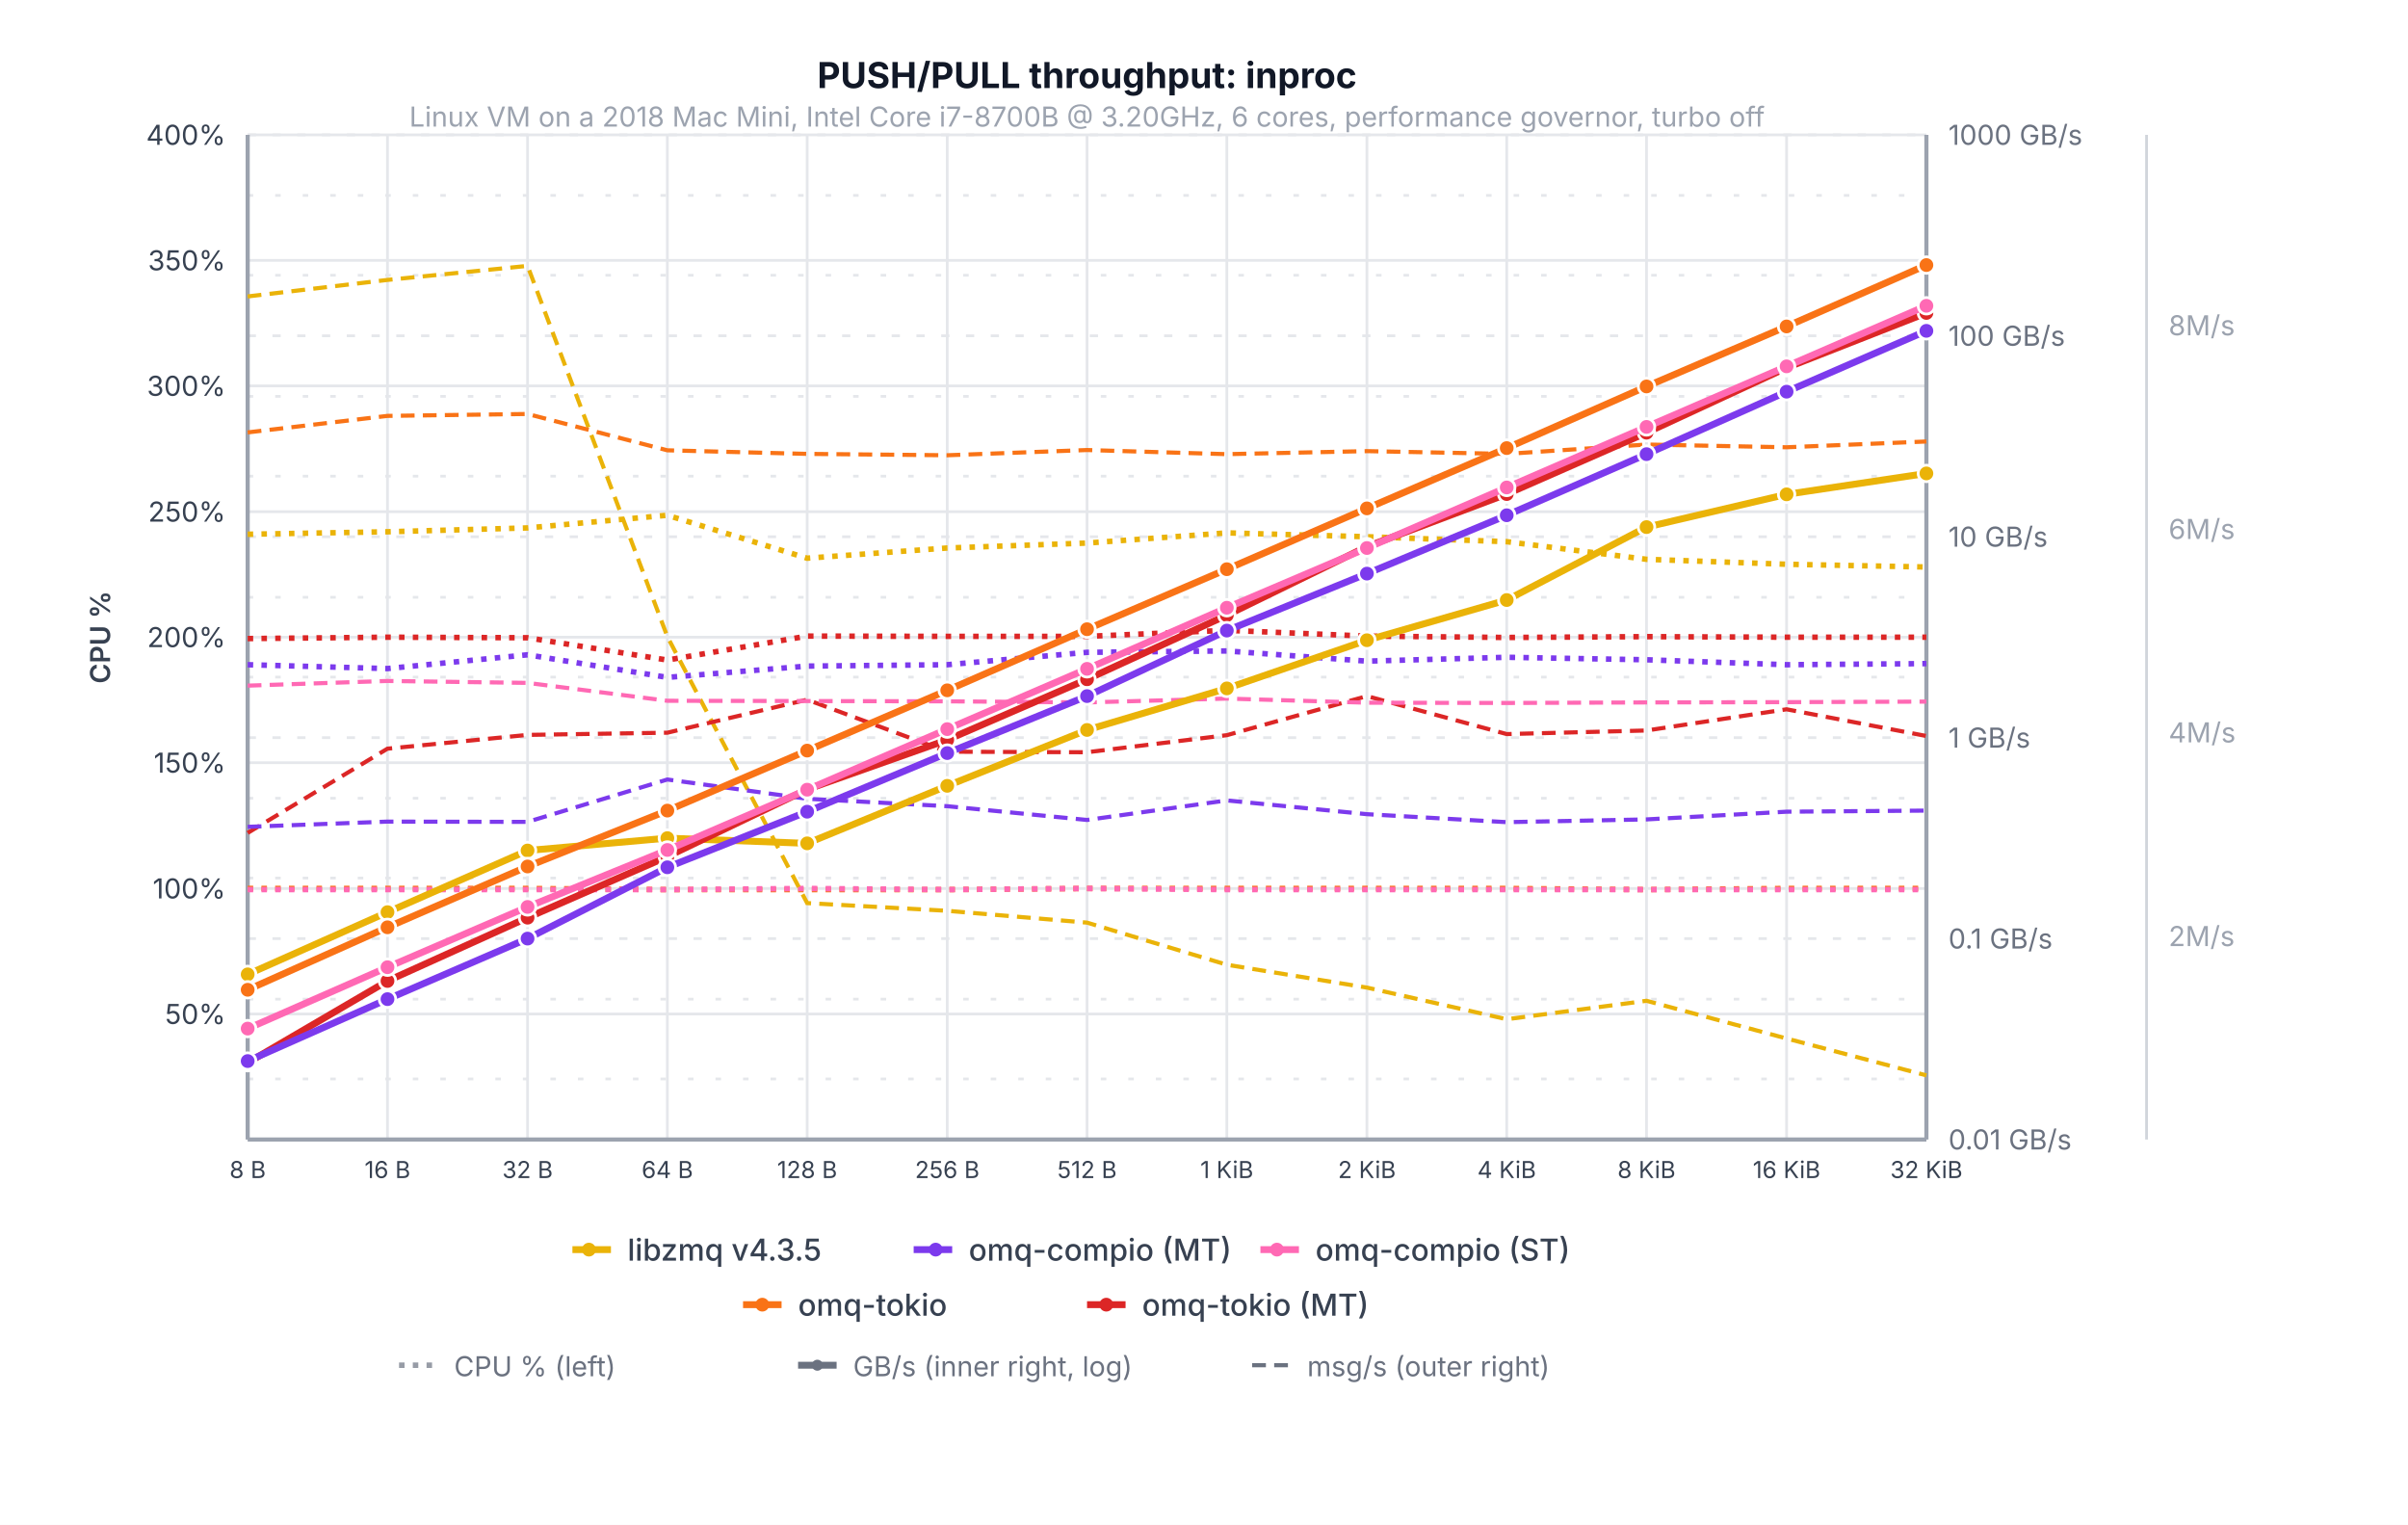
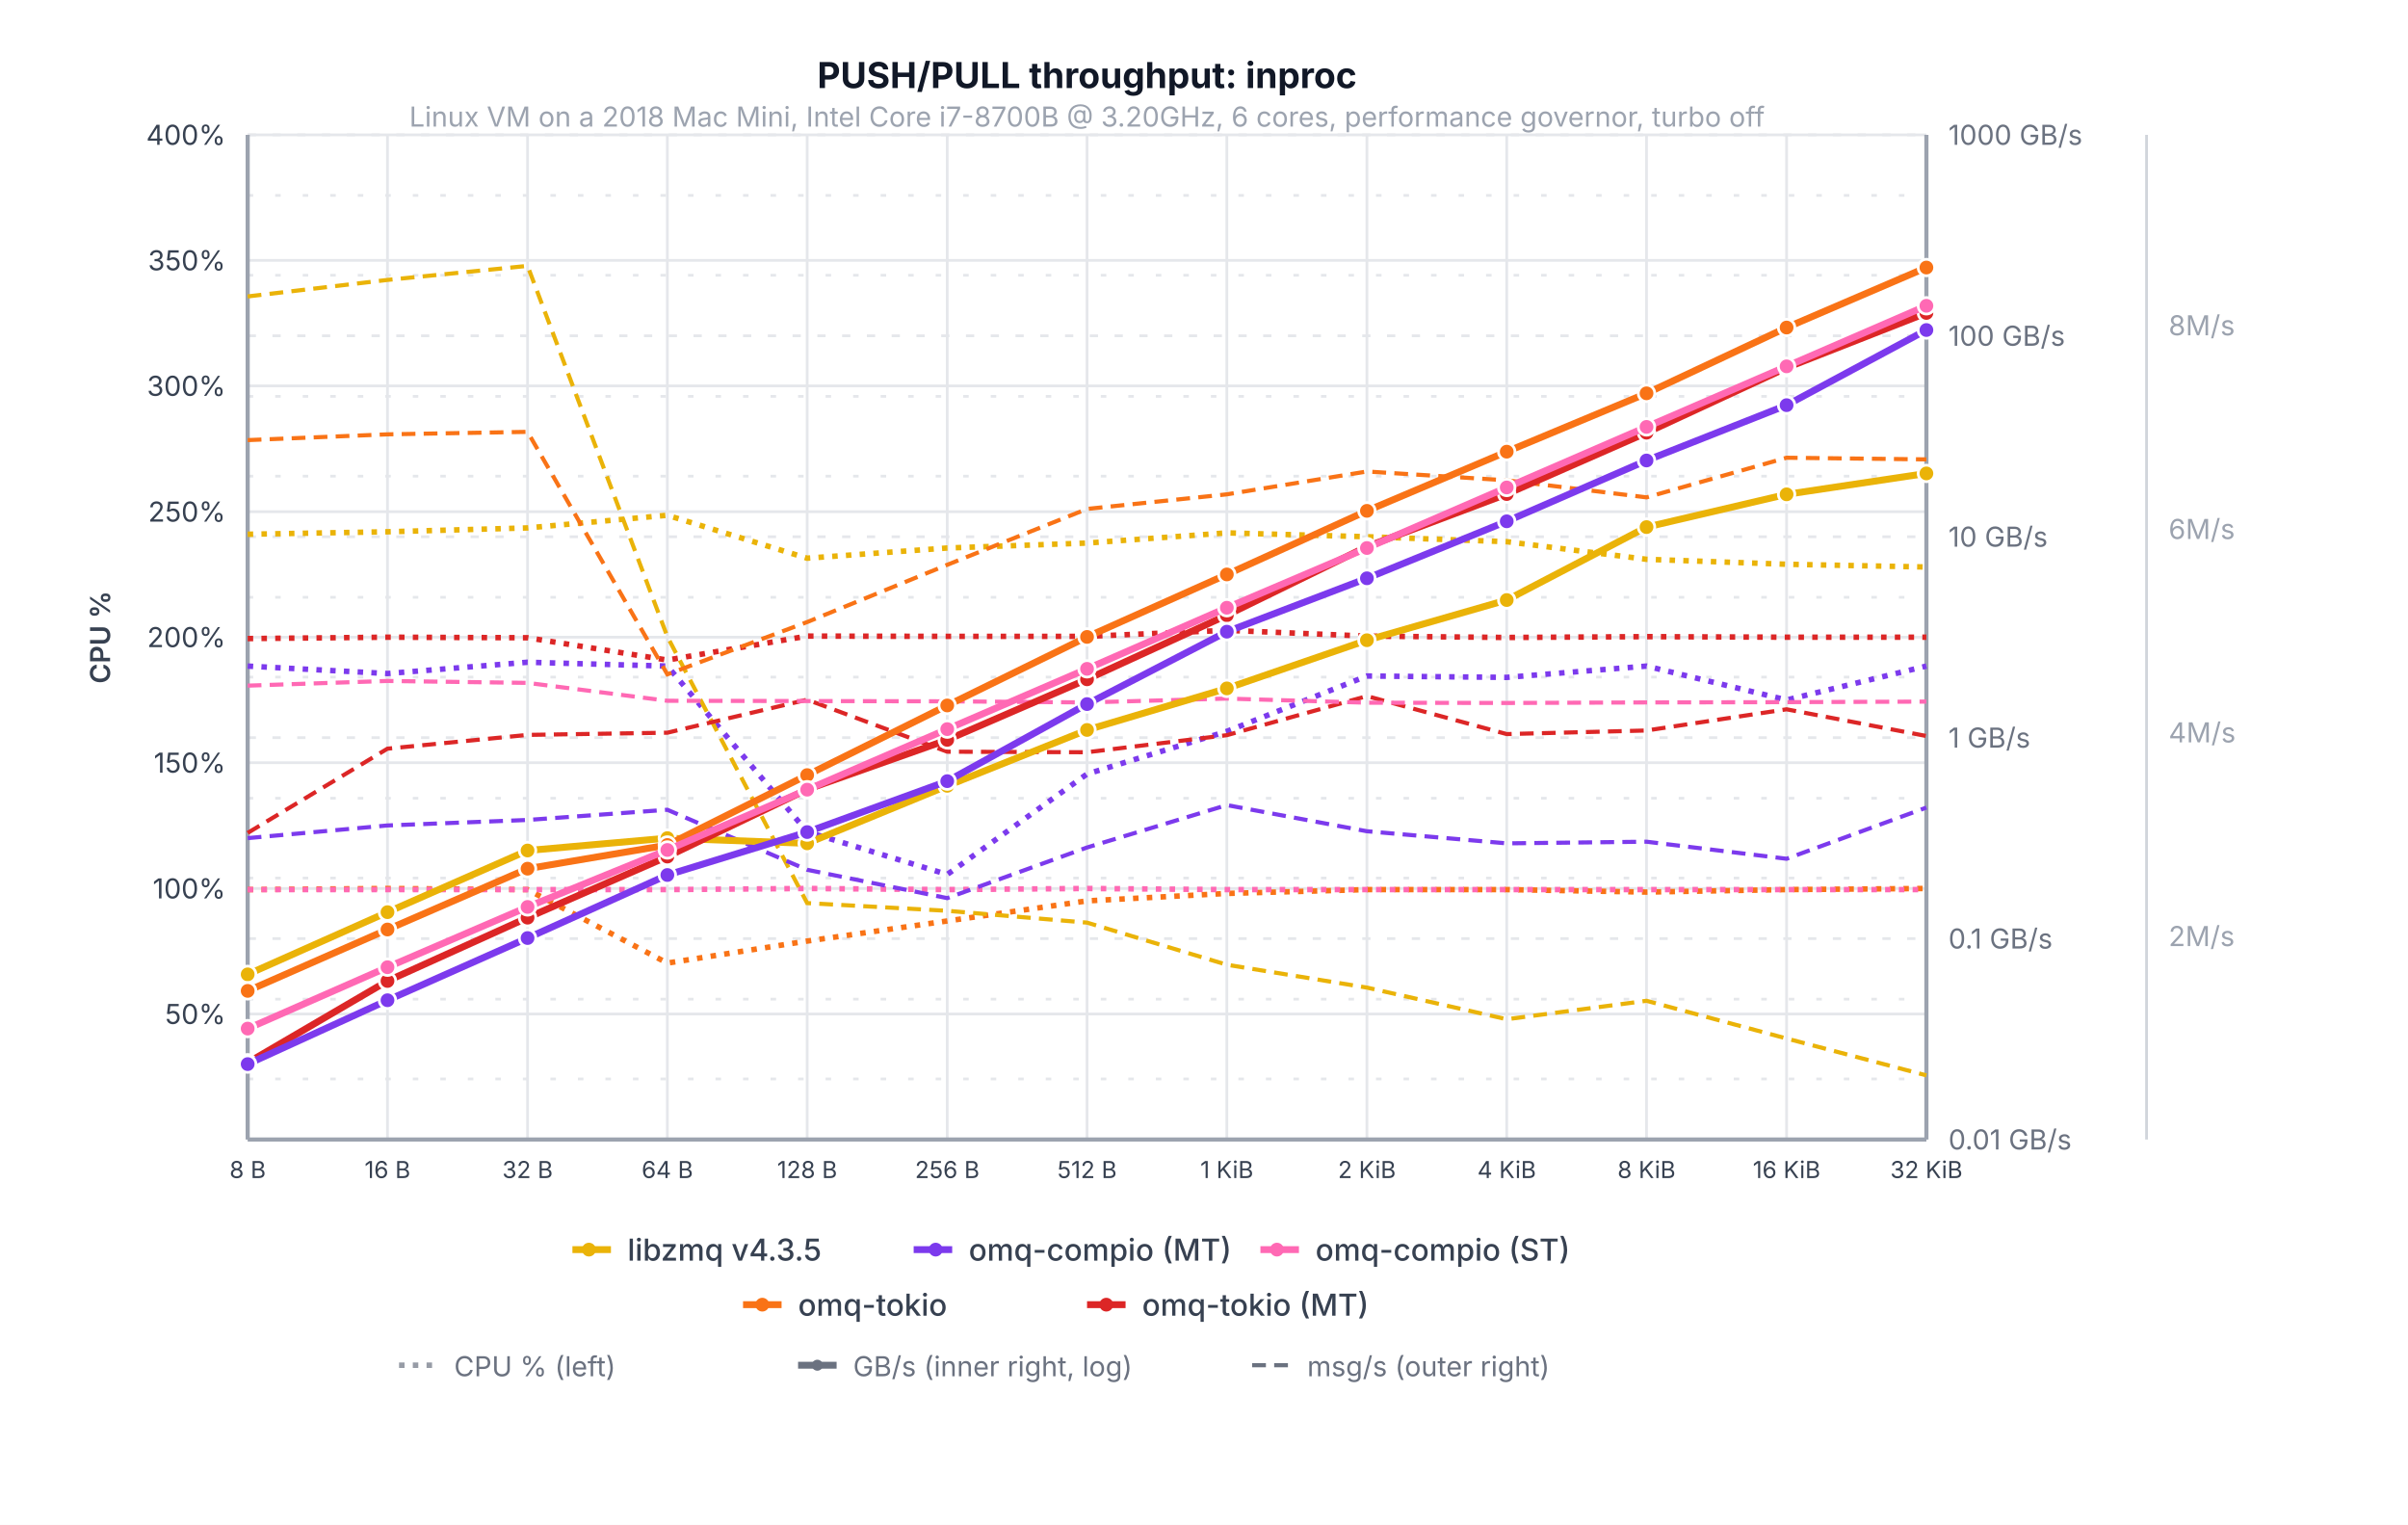
<svg xmlns="http://www.w3.org/2000/svg" viewBox="0 0 875 554" font-family="system-ui, -apple-system, sans-serif">
  <rect width="875" height="554" fill="white" />
  <text x="395.0" y="32.0" text-anchor="middle" fill="#111827" font-size="13" font-weight="700">PUSH/PULL throughput: inproc</text>
  <line x1="90.0" y1="368.4" x2="700.0" y2="368.4" stroke="#e5e7eb" stroke-width="1" />
  <text x="82.0" y="368.4" text-anchor="end" dominant-baseline="middle" fill="#374151" font-size="10">50%</text>
  <line x1="90.0" y1="322.8" x2="700.0" y2="322.8" stroke="#e5e7eb" stroke-width="1" />
  <text x="82.0" y="322.8" text-anchor="end" dominant-baseline="middle" fill="#374151" font-size="10">100%</text>
  <line x1="90.0" y1="277.1" x2="700.0" y2="277.1" stroke="#e5e7eb" stroke-width="1" />
  <text x="82.0" y="277.1" text-anchor="end" dominant-baseline="middle" fill="#374151" font-size="10">150%</text>
  <line x1="90.0" y1="231.5" x2="700.0" y2="231.5" stroke="#e5e7eb" stroke-width="1" />
  <text x="82.0" y="231.5" text-anchor="end" dominant-baseline="middle" fill="#374151" font-size="10">200%</text>
  <line x1="90.0" y1="185.9" x2="700.0" y2="185.9" stroke="#e5e7eb" stroke-width="1" />
  <text x="82.0" y="185.9" text-anchor="end" dominant-baseline="middle" fill="#374151" font-size="10">250%</text>
  <line x1="90.0" y1="140.2" x2="700.0" y2="140.2" stroke="#e5e7eb" stroke-width="1" />
  <text x="82.0" y="140.2" text-anchor="end" dominant-baseline="middle" fill="#374151" font-size="10">300%</text>
  <line x1="90.0" y1="94.6" x2="700.0" y2="94.6" stroke="#e5e7eb" stroke-width="1" />
  <text x="82.0" y="94.6" text-anchor="end" dominant-baseline="middle" fill="#374151" font-size="10">350%</text>
  <line x1="90.0" y1="49.0" x2="700.0" y2="49.0" stroke="#e5e7eb" stroke-width="1" />
  <text x="82.0" y="49.0" text-anchor="end" dominant-baseline="middle" fill="#374151" font-size="10">400%</text>
  <line x1="90.0" y1="414.0" x2="700.0" y2="414.0" stroke="#e5e7eb" stroke-width="1" stroke-dasharray="3,6" />
  <text x="708.0" y="414.0" text-anchor="start" dominant-baseline="middle" fill="#6b7280" font-size="10">0.01 GB/s</text>
  <line x1="90.0" y1="392.0" x2="700.0" y2="392.0" stroke="#e5e7eb" stroke-width="1" stroke-dasharray="2,8" />
  <line x1="90.0" y1="363.0" x2="700.0" y2="363.0" stroke="#e5e7eb" stroke-width="1" stroke-dasharray="2,8" />
  <line x1="90.0" y1="341.0" x2="700.0" y2="341.0" stroke="#e5e7eb" stroke-width="1" stroke-dasharray="3,6" />
  <text x="708.0" y="341.0" text-anchor="start" dominant-baseline="middle" fill="#6b7280" font-size="10">0.1 GB/s</text>
  <line x1="90.0" y1="319.0" x2="700.0" y2="319.0" stroke="#e5e7eb" stroke-width="1" stroke-dasharray="2,8" />
  <line x1="90.0" y1="290.0" x2="700.0" y2="290.0" stroke="#e5e7eb" stroke-width="1" stroke-dasharray="2,8" />
  <line x1="90.0" y1="268.0" x2="700.0" y2="268.0" stroke="#e5e7eb" stroke-width="1" stroke-dasharray="3,6" />
  <text x="708.0" y="268.0" text-anchor="start" dominant-baseline="middle" fill="#6b7280" font-size="10">1 GB/s</text>
  <line x1="90.0" y1="246.0" x2="700.0" y2="246.0" stroke="#e5e7eb" stroke-width="1" stroke-dasharray="2,8" />
  <line x1="90.0" y1="217.0" x2="700.0" y2="217.0" stroke="#e5e7eb" stroke-width="1" stroke-dasharray="2,8" />
  <line x1="90.0" y1="195.0" x2="700.0" y2="195.0" stroke="#e5e7eb" stroke-width="1" stroke-dasharray="3,6" />
  <text x="708.0" y="195.0" text-anchor="start" dominant-baseline="middle" fill="#6b7280" font-size="10">10 GB/s</text>
  <line x1="90.0" y1="173.0" x2="700.0" y2="173.0" stroke="#e5e7eb" stroke-width="1" stroke-dasharray="2,8" />
  <line x1="90.0" y1="144.0" x2="700.0" y2="144.0" stroke="#e5e7eb" stroke-width="1" stroke-dasharray="2,8" />
  <line x1="90.0" y1="122.0" x2="700.0" y2="122.0" stroke="#e5e7eb" stroke-width="1" stroke-dasharray="3,6" />
  <text x="708.0" y="122.0" text-anchor="start" dominant-baseline="middle" fill="#6b7280" font-size="10">100 GB/s</text>
  <line x1="90.0" y1="100.0" x2="700.0" y2="100.0" stroke="#e5e7eb" stroke-width="1" stroke-dasharray="2,8" />
  <line x1="90.0" y1="71.0" x2="700.0" y2="71.0" stroke="#e5e7eb" stroke-width="1" stroke-dasharray="2,8" />
  <line x1="90.0" y1="49.0" x2="700.0" y2="49.0" stroke="#e5e7eb" stroke-width="1" stroke-dasharray="3,6" />
  <text x="708.0" y="49.0" text-anchor="start" dominant-baseline="middle" fill="#6b7280" font-size="10">1000 GB/s</text>
  <text x="788.0" y="340.1" text-anchor="start" dominant-baseline="middle" fill="#9ca3af" font-size="10">2M/s</text>
  <text x="788.0" y="266.1" text-anchor="start" dominant-baseline="middle" fill="#9ca3af" font-size="10">4M/s</text>
  <text x="788.0" y="192.2" text-anchor="start" dominant-baseline="middle" fill="#9ca3af" font-size="10">6M/s</text>
  <text x="788.0" y="118.2" text-anchor="start" dominant-baseline="middle" fill="#9ca3af" font-size="10">8M/s</text>
  <line x1="90.0" y1="49.0" x2="90.0" y2="414.0" stroke="#e5e7eb" stroke-width="1" />
  <line x1="140.8" y1="49.0" x2="140.8" y2="414.0" stroke="#e5e7eb" stroke-width="1" />
  <line x1="191.7" y1="49.0" x2="191.7" y2="414.0" stroke="#e5e7eb" stroke-width="1" />
  <line x1="242.5" y1="49.0" x2="242.5" y2="414.0" stroke="#e5e7eb" stroke-width="1" />
  <line x1="293.3" y1="49.0" x2="293.3" y2="414.0" stroke="#e5e7eb" stroke-width="1" />
  <line x1="344.2" y1="49.0" x2="344.2" y2="414.0" stroke="#e5e7eb" stroke-width="1" />
  <line x1="395.0" y1="49.0" x2="395.0" y2="414.0" stroke="#e5e7eb" stroke-width="1" />
  <line x1="445.8" y1="49.0" x2="445.8" y2="414.0" stroke="#e5e7eb" stroke-width="1" />
  <line x1="496.7" y1="49.0" x2="496.7" y2="414.0" stroke="#e5e7eb" stroke-width="1" />
  <line x1="547.5" y1="49.0" x2="547.5" y2="414.0" stroke="#e5e7eb" stroke-width="1" />
  <line x1="598.3" y1="49.0" x2="598.3" y2="414.0" stroke="#e5e7eb" stroke-width="1" />
  <line x1="649.2" y1="49.0" x2="649.2" y2="414.0" stroke="#e5e7eb" stroke-width="1" />
  <line x1="700.0" y1="49.0" x2="700.0" y2="414.0" stroke="#e5e7eb" stroke-width="1" />
  <line x1="90.0" y1="49.0" x2="90.0" y2="414.0" stroke="#9ca3af" stroke-width="1.5" />
  <line x1="700.0" y1="49.0" x2="700.0" y2="414.0" stroke="#9ca3af" stroke-width="1.5" />
  <line x1="90.0" y1="414.0" x2="700.0" y2="414.0" stroke="#9ca3af" stroke-width="1.5" />
  <line x1="780.0" y1="49.0" x2="780.0" y2="414.0" stroke="#d1d5db" stroke-width="1" />
  <text x="40.0" y="231.5" text-anchor="middle" fill="#374151" font-size="10" font-weight="600" transform="rotate(-90,40.0,231.5)">CPU %</text>
  <polyline points="90.0,194.1 140.8,193.2 191.7,191.8 242.5,187.2 293.3,202.8 344.2,199.1 395.0,197.3 445.8,193.6 496.7,195.0 547.5,196.8 598.3,203.2 649.2,205.0 700.0,206.0" fill="none" stroke="#eab308" stroke-width="2" stroke-dasharray="2,3" />
  <polyline points="90.0,232.0 140.8,231.5 191.7,231.7 242.5,239.8 293.3,231.1 344.2,231.2 395.0,231.2 445.8,229.0 496.7,231.1 547.5,231.6 598.3,231.3 649.2,231.5 700.0,231.5" fill="none" stroke="#dc2626" stroke-width="2" stroke-dasharray="2,3" />
-   <polyline points="90.0,322.8 140.8,322.8 191.7,322.8 242.5,323.2 293.3,323.2 344.2,323.2 395.0,322.8 445.8,322.8 496.7,322.8 547.5,322.8 598.3,323.2 649.2,322.8 700.0,322.8" fill="none" stroke="#f97316" stroke-width="2" stroke-dasharray="2,3" />
+   <polyline points="90.0,323.2 140.8,322.8 191.7,323.2 242.5,349.9 293.3,341.9 344.2,334.6 395.0,327.3 445.8,324.6 496.7,323.2 547.5,323.2 598.3,324.1 649.2,323.2 700.0,322.8" fill="none" stroke="#f97316" stroke-width="2" stroke-dasharray="2,3" />
  <polyline points="90.0,323.2 140.8,323.2 191.7,323.2 242.5,323.2 293.3,322.8 344.2,323.2 395.0,322.8 445.8,323.2 496.7,323.2 547.5,323.2 598.3,323.2 649.2,323.2 700.0,323.2" fill="none" stroke="#ff69b4" stroke-width="2" stroke-dasharray="2,3" />
-   <polyline points="90.0,241.5 140.8,242.9 191.7,237.9 242.5,246.1 293.3,242.0 344.2,241.5 395.0,237.0 445.8,236.5 496.7,240.2 547.5,238.8 598.3,239.7 649.2,241.5 700.0,241.1" fill="none" stroke="#7c3aed" stroke-width="2" stroke-dasharray="2,3" />
+   <polyline points="90.0,242.0 140.8,244.7 191.7,240.6 242.5,242.0 293.3,302.2 344.2,317.7 395.0,281.2 445.8,265.7 496.7,245.6 547.5,246.1 598.3,242.0 649.2,254.3 700.0,242.0" fill="none" stroke="#7c3aed" stroke-width="2" stroke-dasharray="2,3" />
  <polyline points="90.0,107.7 140.8,101.7 191.7,96.6 242.5,231.3 293.3,328.1 344.2,330.9 395.0,335.2 445.8,350.5 496.7,358.8 547.5,370.3 598.3,363.6 649.2,377.3 700.0,390.7" fill="none" stroke="#eab308" stroke-width="1.5" stroke-dasharray="5,3" />
  <polyline points="90.0,302.6 140.8,272.0 191.7,267.0 242.5,266.2 293.3,254.2 344.2,273.1 395.0,273.3 445.8,267.1 496.7,252.9 547.5,266.7 598.3,265.4 649.2,257.7 700.0,267.4" fill="none" stroke="#dc2626" stroke-width="1.5" stroke-dasharray="5,3" />
-   <polyline points="90.0,157.1 140.8,151.1 191.7,150.4 242.5,163.6 293.3,164.9 344.2,165.4 395.0,163.5 445.8,165.0 496.7,163.9 547.5,164.9 598.3,161.5 649.2,162.5 700.0,160.4" fill="none" stroke="#f97316" stroke-width="1.5" stroke-dasharray="5,3" />
+   <polyline points="90.0,159.9 140.8,157.8 191.7,156.9 242.5,245.0 293.3,226.0 344.2,205.2 395.0,184.9 445.8,179.6 496.7,171.3 547.5,174.5 598.3,180.7 649.2,166.3 700.0,166.9" fill="none" stroke="#f97316" stroke-width="1.5" stroke-dasharray="5,3" />
  <polyline points="90.0,249.1 140.8,247.4 191.7,248.1 242.5,254.6 293.3,254.7 344.2,254.8 395.0,255.2 445.8,253.8 496.7,255.3 547.5,255.4 598.3,255.2 649.2,255.1 700.0,254.9" fill="none" stroke="#ff69b4" stroke-width="1.5" stroke-dasharray="5,3" />
-   <polyline points="90.0,300.4 140.8,298.5 191.7,298.6 242.5,283.2 293.3,290.2 344.2,292.9 395.0,297.9 445.8,290.8 496.7,295.8 547.5,298.7 598.3,297.7 649.2,294.9 700.0,294.5" fill="none" stroke="#7c3aed" stroke-width="1.5" stroke-dasharray="5,3" />
+   <polyline points="90.0,304.5 140.8,299.9 191.7,297.9 242.5,294.2 293.3,316.0 344.2,326.3 395.0,307.9 445.8,292.5 496.7,302.0 547.5,306.4 598.3,305.8 649.2,312.0 700.0,293.4" fill="none" stroke="#7c3aed" stroke-width="1.5" stroke-dasharray="5,3" />
  <polyline points="90.0,354.0 140.8,331.4 191.7,309.0 242.5,304.5 293.3,306.4 344.2,285.5 395.0,265.2 445.8,250.1 496.7,232.6 547.5,218.0 598.3,191.5 649.2,179.6 700.0,172.0" fill="none" stroke="#eab308" stroke-width="2.5" stroke-linecap="round" stroke-linejoin="round" />
  <circle cx="90.0" cy="354.0" r="3" fill="#eab308" stroke="white" stroke-width="1" />
  <circle cx="140.8" cy="331.4" r="3" fill="#eab308" stroke="white" stroke-width="1" />
  <circle cx="191.7" cy="309.0" r="3" fill="#eab308" stroke="white" stroke-width="1" />
  <circle cx="242.5" cy="304.5" r="3" fill="#eab308" stroke="white" stroke-width="1" />
  <circle cx="293.3" cy="306.4" r="3" fill="#eab308" stroke="white" stroke-width="1" />
  <circle cx="344.2" cy="285.5" r="3" fill="#eab308" stroke="white" stroke-width="1" />
  <circle cx="395.0" cy="265.2" r="3" fill="#eab308" stroke="white" stroke-width="1" />
  <circle cx="445.8" cy="250.1" r="3" fill="#eab308" stroke="white" stroke-width="1" />
  <circle cx="496.7" cy="232.6" r="3" fill="#eab308" stroke="white" stroke-width="1" />
  <circle cx="547.5" cy="218.0" r="3" fill="#eab308" stroke="white" stroke-width="1" />
  <circle cx="598.3" cy="191.5" r="3" fill="#eab308" stroke="white" stroke-width="1" />
  <circle cx="649.2" cy="179.6" r="3" fill="#eab308" stroke="white" stroke-width="1" />
  <circle cx="700.0" cy="172.0" r="3" fill="#eab308" stroke="white" stroke-width="1" />
  <polyline points="90.0,386.1 140.8,356.4 191.7,333.4 242.5,311.2 293.3,286.8 344.2,268.8 395.0,246.8 445.8,223.5 496.7,198.6 547.5,179.5 598.3,157.2 649.2,133.6 700.0,113.7" fill="none" stroke="#dc2626" stroke-width="2.5" stroke-linecap="round" stroke-linejoin="round" />
  <circle cx="90.0" cy="386.1" r="3" fill="#dc2626" stroke="white" stroke-width="1" />
  <circle cx="140.8" cy="356.4" r="3" fill="#dc2626" stroke="white" stroke-width="1" />
  <circle cx="191.7" cy="333.4" r="3" fill="#dc2626" stroke="white" stroke-width="1" />
  <circle cx="242.5" cy="311.2" r="3" fill="#dc2626" stroke="white" stroke-width="1" />
  <circle cx="293.3" cy="286.8" r="3" fill="#dc2626" stroke="white" stroke-width="1" />
  <circle cx="344.2" cy="268.8" r="3" fill="#dc2626" stroke="white" stroke-width="1" />
  <circle cx="395.0" cy="246.8" r="3" fill="#dc2626" stroke="white" stroke-width="1" />
  <circle cx="445.8" cy="223.5" r="3" fill="#dc2626" stroke="white" stroke-width="1" />
  <circle cx="496.7" cy="198.6" r="3" fill="#dc2626" stroke="white" stroke-width="1" />
  <circle cx="547.5" cy="179.5" r="3" fill="#dc2626" stroke="white" stroke-width="1" />
  <circle cx="598.3" cy="157.2" r="3" fill="#dc2626" stroke="white" stroke-width="1" />
  <circle cx="649.2" cy="133.6" r="3" fill="#dc2626" stroke="white" stroke-width="1" />
  <circle cx="700.0" cy="113.7" r="3" fill="#dc2626" stroke="white" stroke-width="1" />
-   <polyline points="90.0,359.6 140.8,336.9 191.7,314.8 242.5,294.5 293.3,272.7 344.2,250.8 395.0,228.6 445.8,206.8 496.7,184.7 547.5,162.8 598.3,140.4 649.2,118.6 700.0,96.3" fill="none" stroke="#f97316" stroke-width="2.5" stroke-linecap="round" stroke-linejoin="round" />
-   <circle cx="90.0" cy="359.6" r="3" fill="#f97316" stroke="white" stroke-width="1" />
-   <circle cx="140.8" cy="336.9" r="3" fill="#f97316" stroke="white" stroke-width="1" />
-   <circle cx="191.7" cy="314.8" r="3" fill="#f97316" stroke="white" stroke-width="1" />
-   <circle cx="242.5" cy="294.5" r="3" fill="#f97316" stroke="white" stroke-width="1" />
-   <circle cx="293.3" cy="272.7" r="3" fill="#f97316" stroke="white" stroke-width="1" />
-   <circle cx="344.2" cy="250.8" r="3" fill="#f97316" stroke="white" stroke-width="1" />
-   <circle cx="395.0" cy="228.6" r="3" fill="#f97316" stroke="white" stroke-width="1" />
-   <circle cx="445.8" cy="206.8" r="3" fill="#f97316" stroke="white" stroke-width="1" />
-   <circle cx="496.7" cy="184.7" r="3" fill="#f97316" stroke="white" stroke-width="1" />
-   <circle cx="547.5" cy="162.8" r="3" fill="#f97316" stroke="white" stroke-width="1" />
-   <circle cx="598.3" cy="140.4" r="3" fill="#f97316" stroke="white" stroke-width="1" />
-   <circle cx="649.2" cy="118.6" r="3" fill="#f97316" stroke="white" stroke-width="1" />
-   <circle cx="700.0" cy="96.3" r="3" fill="#f97316" stroke="white" stroke-width="1" />
+   <polyline points="90.0,360.0 140.8,337.7 191.7,315.6 242.5,307.0 293.3,281.6 344.2,256.3 395.0,231.4 445.8,208.7 496.7,185.6 547.5,164.1 598.3,142.9 649.2,119.0 700.0,97.2" fill="none" stroke="#f97316" stroke-width="2.5" stroke-linecap="round" stroke-linejoin="round" />
+   <circle cx="90.0" cy="360.0" r="3" fill="#f97316" stroke="white" stroke-width="1" />
+   <circle cx="140.8" cy="337.7" r="3" fill="#f97316" stroke="white" stroke-width="1" />
+   <circle cx="191.7" cy="315.6" r="3" fill="#f97316" stroke="white" stroke-width="1" />
+   <circle cx="242.5" cy="307.0" r="3" fill="#f97316" stroke="white" stroke-width="1" />
+   <circle cx="293.3" cy="281.6" r="3" fill="#f97316" stroke="white" stroke-width="1" />
+   <circle cx="344.2" cy="256.3" r="3" fill="#f97316" stroke="white" stroke-width="1" />
+   <circle cx="395.0" cy="231.4" r="3" fill="#f97316" stroke="white" stroke-width="1" />
+   <circle cx="445.8" cy="208.7" r="3" fill="#f97316" stroke="white" stroke-width="1" />
+   <circle cx="496.7" cy="185.6" r="3" fill="#f97316" stroke="white" stroke-width="1" />
+   <circle cx="547.5" cy="164.1" r="3" fill="#f97316" stroke="white" stroke-width="1" />
+   <circle cx="598.3" cy="142.9" r="3" fill="#f97316" stroke="white" stroke-width="1" />
+   <circle cx="649.2" cy="119.0" r="3" fill="#f97316" stroke="white" stroke-width="1" />
+   <circle cx="700.0" cy="97.2" r="3" fill="#f97316" stroke="white" stroke-width="1" />
  <polyline points="90.0,373.7 140.8,351.4 191.7,329.5 242.5,308.8 293.3,286.9 344.2,264.9 395.0,243.0 445.8,220.8 496.7,199.1 547.5,177.1 598.3,155.1 649.2,133.1 700.0,111.1" fill="none" stroke="#ff69b4" stroke-width="2.5" stroke-linecap="round" stroke-linejoin="round" />
  <circle cx="90.0" cy="373.7" r="3" fill="#ff69b4" stroke="white" stroke-width="1" />
  <circle cx="140.8" cy="351.4" r="3" fill="#ff69b4" stroke="white" stroke-width="1" />
  <circle cx="191.7" cy="329.5" r="3" fill="#ff69b4" stroke="white" stroke-width="1" />
  <circle cx="242.5" cy="308.8" r="3" fill="#ff69b4" stroke="white" stroke-width="1" />
  <circle cx="293.3" cy="286.9" r="3" fill="#ff69b4" stroke="white" stroke-width="1" />
  <circle cx="344.2" cy="264.9" r="3" fill="#ff69b4" stroke="white" stroke-width="1" />
  <circle cx="395.0" cy="243.0" r="3" fill="#ff69b4" stroke="white" stroke-width="1" />
  <circle cx="445.8" cy="220.8" r="3" fill="#ff69b4" stroke="white" stroke-width="1" />
  <circle cx="496.7" cy="199.1" r="3" fill="#ff69b4" stroke="white" stroke-width="1" />
  <circle cx="547.5" cy="177.1" r="3" fill="#ff69b4" stroke="white" stroke-width="1" />
  <circle cx="598.3" cy="155.1" r="3" fill="#ff69b4" stroke="white" stroke-width="1" />
  <circle cx="649.2" cy="133.1" r="3" fill="#ff69b4" stroke="white" stroke-width="1" />
  <circle cx="700.0" cy="111.1" r="3" fill="#ff69b4" stroke="white" stroke-width="1" />
-   <polyline points="90.0,385.5 140.8,363.0 191.7,341.0 242.5,315.1 293.3,294.9 344.2,273.6 395.0,252.9 445.8,229.1 496.7,208.4 547.5,187.2 598.3,165.0 649.2,142.3 700.0,120.2" fill="none" stroke="#7c3aed" stroke-width="2.5" stroke-linecap="round" stroke-linejoin="round" />
-   <circle cx="90.0" cy="385.5" r="3" fill="#7c3aed" stroke="white" stroke-width="1" />
-   <circle cx="140.8" cy="363.0" r="3" fill="#7c3aed" stroke="white" stroke-width="1" />
-   <circle cx="191.7" cy="341.0" r="3" fill="#7c3aed" stroke="white" stroke-width="1" />
-   <circle cx="242.5" cy="315.1" r="3" fill="#7c3aed" stroke="white" stroke-width="1" />
-   <circle cx="293.3" cy="294.9" r="3" fill="#7c3aed" stroke="white" stroke-width="1" />
-   <circle cx="344.2" cy="273.6" r="3" fill="#7c3aed" stroke="white" stroke-width="1" />
-   <circle cx="395.0" cy="252.9" r="3" fill="#7c3aed" stroke="white" stroke-width="1" />
-   <circle cx="445.8" cy="229.1" r="3" fill="#7c3aed" stroke="white" stroke-width="1" />
-   <circle cx="496.7" cy="208.4" r="3" fill="#7c3aed" stroke="white" stroke-width="1" />
-   <circle cx="547.5" cy="187.2" r="3" fill="#7c3aed" stroke="white" stroke-width="1" />
-   <circle cx="598.3" cy="165.0" r="3" fill="#7c3aed" stroke="white" stroke-width="1" />
-   <circle cx="649.2" cy="142.3" r="3" fill="#7c3aed" stroke="white" stroke-width="1" />
-   <circle cx="700.0" cy="120.2" r="3" fill="#7c3aed" stroke="white" stroke-width="1" />
+   <polyline points="90.0,386.6 140.8,363.4 191.7,340.8 242.5,317.9 293.3,302.3 344.2,283.8 395.0,255.8 445.8,229.5 496.7,210.1 547.5,189.4 598.3,167.3 649.2,147.2 700.0,119.9" fill="none" stroke="#7c3aed" stroke-width="2.5" stroke-linecap="round" stroke-linejoin="round" />
+   <circle cx="90.0" cy="386.6" r="3" fill="#7c3aed" stroke="white" stroke-width="1" />
+   <circle cx="140.8" cy="363.4" r="3" fill="#7c3aed" stroke="white" stroke-width="1" />
+   <circle cx="191.7" cy="340.8" r="3" fill="#7c3aed" stroke="white" stroke-width="1" />
+   <circle cx="242.5" cy="317.9" r="3" fill="#7c3aed" stroke="white" stroke-width="1" />
+   <circle cx="293.3" cy="302.3" r="3" fill="#7c3aed" stroke="white" stroke-width="1" />
+   <circle cx="344.2" cy="283.8" r="3" fill="#7c3aed" stroke="white" stroke-width="1" />
+   <circle cx="395.0" cy="255.8" r="3" fill="#7c3aed" stroke="white" stroke-width="1" />
+   <circle cx="445.8" cy="229.5" r="3" fill="#7c3aed" stroke="white" stroke-width="1" />
+   <circle cx="496.7" cy="210.1" r="3" fill="#7c3aed" stroke="white" stroke-width="1" />
+   <circle cx="547.5" cy="189.4" r="3" fill="#7c3aed" stroke="white" stroke-width="1" />
+   <circle cx="598.3" cy="167.3" r="3" fill="#7c3aed" stroke="white" stroke-width="1" />
+   <circle cx="649.2" cy="147.2" r="3" fill="#7c3aed" stroke="white" stroke-width="1" />
+   <circle cx="700.0" cy="119.9" r="3" fill="#7c3aed" stroke="white" stroke-width="1" />
  <text x="90.0" y="428.0" text-anchor="middle" fill="#374151" font-size="8.5">8 B</text>
  <text x="140.8" y="428.0" text-anchor="middle" fill="#374151" font-size="8.5">16 B</text>
  <text x="191.7" y="428.0" text-anchor="middle" fill="#374151" font-size="8.5">32 B</text>
  <text x="242.5" y="428.0" text-anchor="middle" fill="#374151" font-size="8.5">64 B</text>
  <text x="293.3" y="428.0" text-anchor="middle" fill="#374151" font-size="8.5">128 B</text>
  <text x="344.2" y="428.0" text-anchor="middle" fill="#374151" font-size="8.5">256 B</text>
  <text x="395.0" y="428.0" text-anchor="middle" fill="#374151" font-size="8.5">512 B</text>
  <text x="445.8" y="428.0" text-anchor="middle" fill="#374151" font-size="8.5">1 KiB</text>
  <text x="496.7" y="428.0" text-anchor="middle" fill="#374151" font-size="8.5">2 KiB</text>
  <text x="547.5" y="428.0" text-anchor="middle" fill="#374151" font-size="8.5">4 KiB</text>
  <text x="598.3" y="428.0" text-anchor="middle" fill="#374151" font-size="8.5">8 KiB</text>
  <text x="649.2" y="428.0" text-anchor="middle" fill="#374151" font-size="8.5">16 KiB</text>
  <text x="700.0" y="428.0" text-anchor="middle" fill="#374151" font-size="8.5">32 KiB</text>
  <text x="395.0" y="46" text-anchor="middle" fill="#9ca3af" font-size="10">Linux VM on a 2018 Mac Mini, Intel Core i7-8700B @ 3.20GHz, 6 cores, performance governor, turbo off</text>
  <line x1="208" y1="454" x2="222" y2="454" stroke="#eab308" stroke-width="2.5" />
  <circle cx="214" cy="454" r="2.5" fill="#eab308" />
  <text x="228" y="458" fill="#374151" font-size="11" font-weight="500">libzmq v4.3.5</text>
  <line x1="332" y1="454" x2="346" y2="454" stroke="#7c3aed" stroke-width="2.5" />
  <circle cx="340" cy="454" r="2.5" fill="#7c3aed" />
  <text x="352" y="458" fill="#374151" font-size="11" font-weight="500">omq-compio (MT)</text>
  <line x1="458" y1="454" x2="472" y2="454" stroke="#ff69b4" stroke-width="2.5" />
  <circle cx="464" cy="454" r="2.5" fill="#ff69b4" />
  <text x="478" y="458" fill="#374151" font-size="11" font-weight="500">omq-compio (ST)</text>
  <line x1="270" y1="474" x2="284" y2="474" stroke="#f97316" stroke-width="2.5" />
  <circle cx="277" cy="474" r="2.5" fill="#f97316" />
  <text x="290" y="478" fill="#374151" font-size="11" font-weight="500">omq-tokio</text>
  <line x1="395" y1="474" x2="409" y2="474" stroke="#dc2626" stroke-width="2.5" />
  <circle cx="402" cy="474" r="2.5" fill="#dc2626" />
  <text x="415" y="478" fill="#374151" font-size="11" font-weight="500">omq-tokio (MT)</text>
  <line x1="145" y1="496" x2="159" y2="496" stroke="#6b7280" stroke-width="2" stroke-dasharray="2,3" opacity="0.7" />
  <text x="165" y="500" fill="#6b7280" font-size="10">CPU % (left)</text>
  <line x1="290" y1="496" x2="304" y2="496" stroke="#6b7280" stroke-width="2.5" />
  <circle cx="297" cy="496" r="2" fill="#6b7280" />
  <text x="310" y="500" fill="#6b7280" font-size="10">GB/s (inner right, log)</text>
  <line x1="455" y1="496" x2="469" y2="496" stroke="#6b7280" stroke-width="1.5" stroke-dasharray="5,3" />
  <text x="475" y="500" fill="#6b7280" font-size="10">msg/s (outer right)</text>
</svg>
